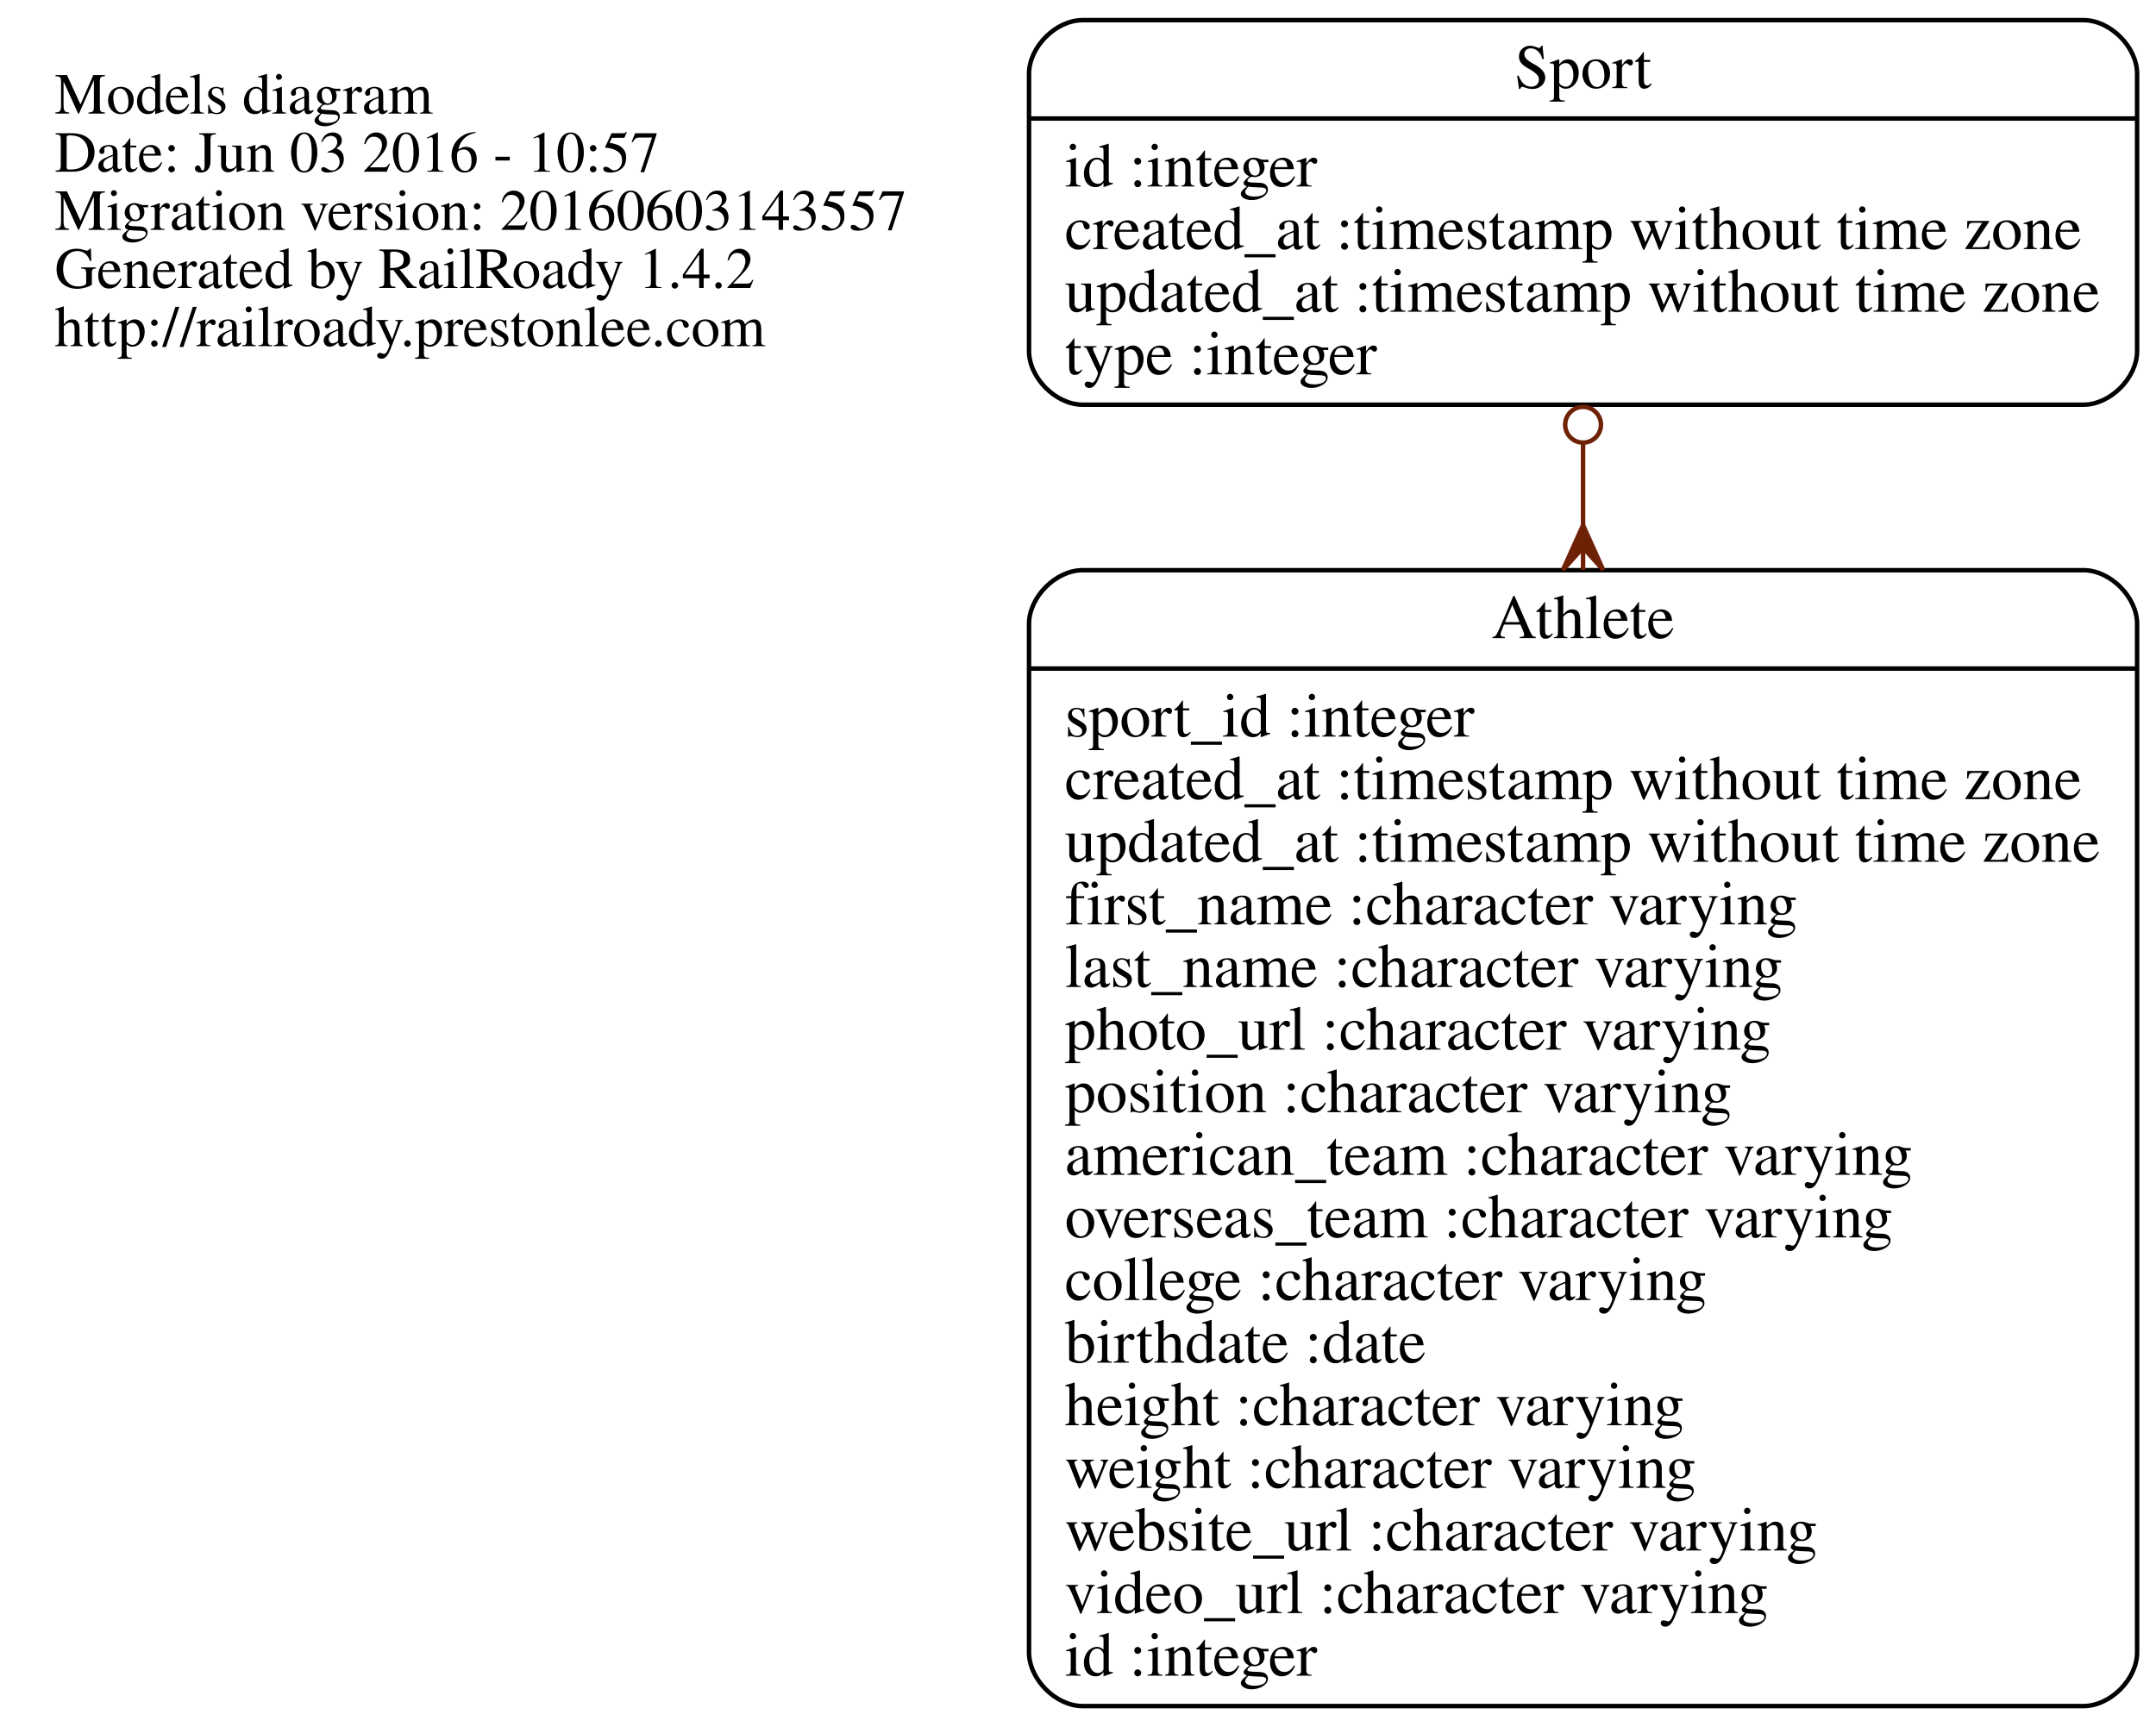
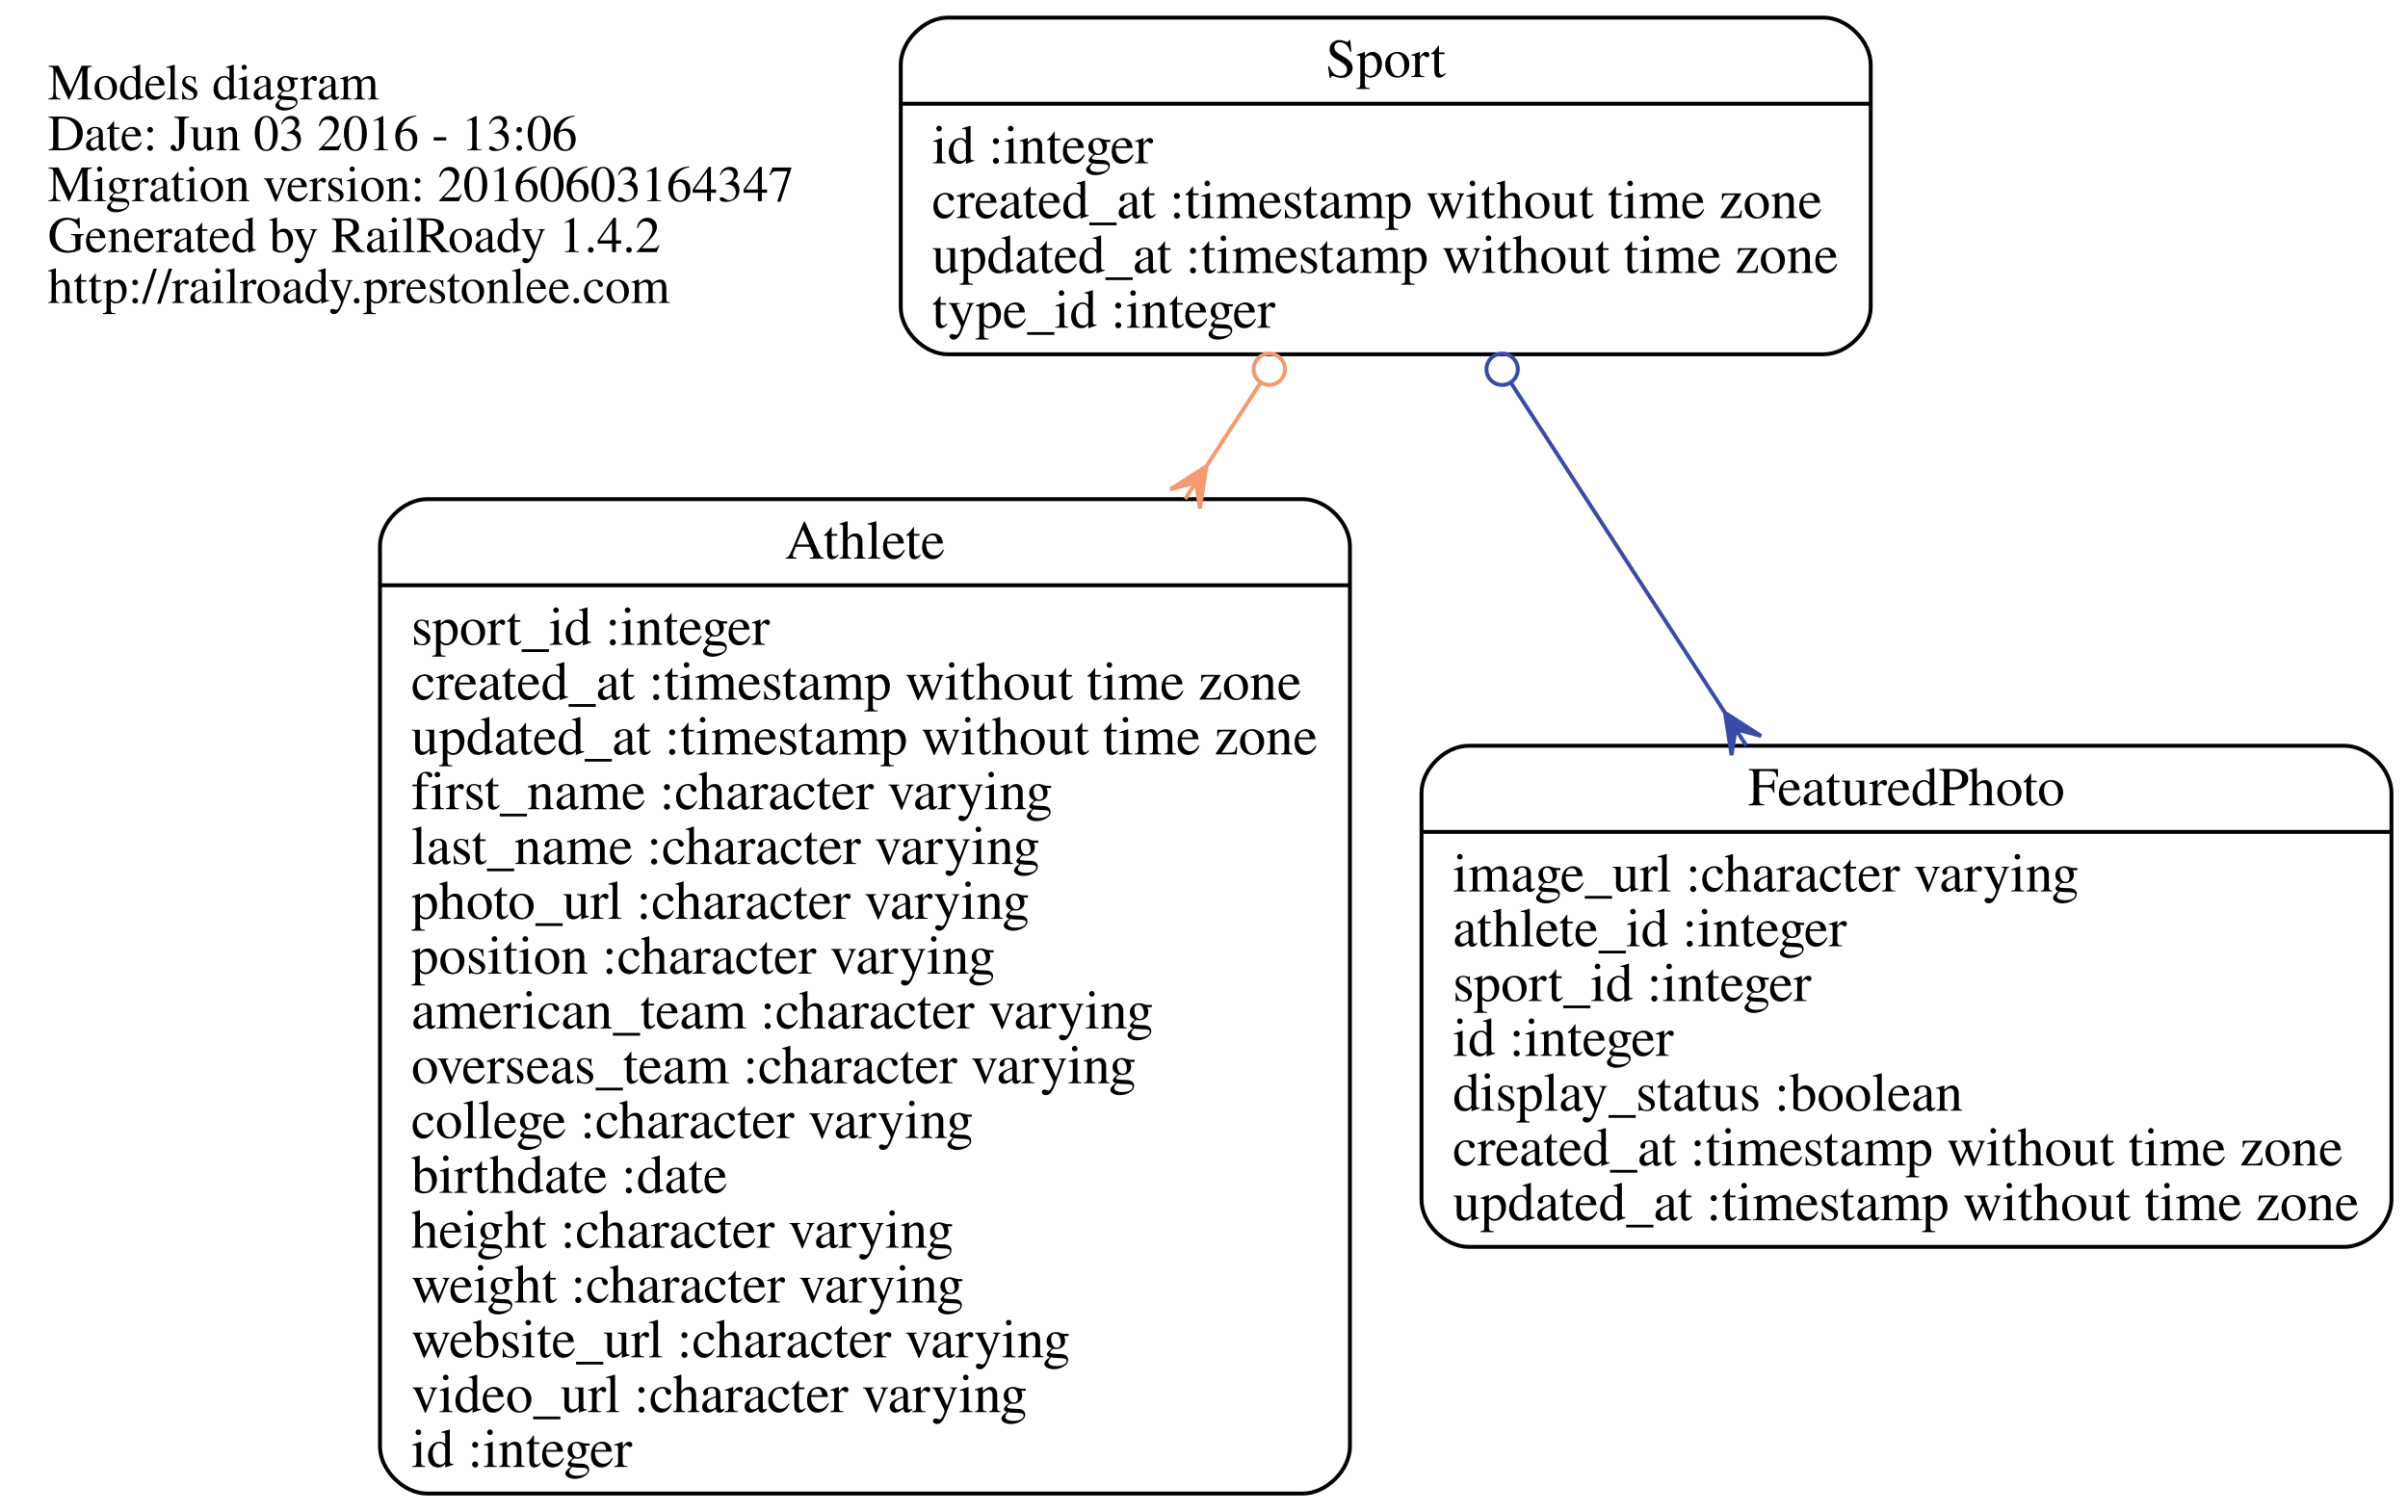
- <svg xmlns="http://www.w3.org/2000/svg" width="482pt" height="386pt" viewBox="0.00 0.00 481.55 386.00">
+ <svg xmlns="http://www.w3.org/2000/svg" width="615pt" height="386pt" viewBox="0.00 0.00 614.55 386.00">
  <g id="graph0" class="graph" transform="scale(1 1) rotate(0) translate(4 382)">
-     <polygon fill="none" stroke="none" points="-4,4 -4,-382 477.55,-382 477.55,4 -4,4" />
+     <polygon fill="none" stroke="none" points="-4,4 -4,-382 610.55,-382 610.55,4 -4,4" />
    <g id="node1" class="node">
      <text text-anchor="start" x="8" y="-356.6" font-family="Times,serif" font-size="13.00">Models diagram</text>
-       <text text-anchor="start" x="8" y="-343.6" font-family="Times,serif" font-size="13.00">Date: Jun 03 2016 - 10:57</text>
-       <text text-anchor="start" x="8" y="-330.6" font-family="Times,serif" font-size="13.00">Migration version: 20160603143557</text>
+       <text text-anchor="start" x="8" y="-343.6" font-family="Times,serif" font-size="13.00">Date: Jun 03 2016 - 13:06</text>
+       <text text-anchor="start" x="8" y="-330.6" font-family="Times,serif" font-size="13.00">Migration version: 20160603164347</text>
      <text text-anchor="start" x="8" y="-317.6" font-family="Times,serif" font-size="13.00">Generated by RailRoady 1.4.2</text>
      <text text-anchor="start" x="8" y="-304.6" font-family="Times,serif" font-size="13.00">http://railroady.prestonlee.com</text>
    </g>
    <g id="node2" class="node">
-       <path fill="none" stroke="black" d="M237.825,-0.5C237.825,-0.5 461.55,-0.5 461.55,-0.5 467.55,-0.5 473.55,-6.5 473.55,-12.5 473.55,-12.5 473.55,-242.5 473.55,-242.5 473.55,-248.5 467.55,-254.5 461.55,-254.5 461.55,-254.5 237.825,-254.5 237.825,-254.5 231.825,-254.5 225.825,-248.5 225.825,-242.5 225.825,-242.5 225.825,-12.5 225.825,-12.5 225.825,-6.5 231.825,-0.5 237.825,-0.5" />
-       <text text-anchor="middle" x="349.688" y="-239.3" font-family="Times,serif" font-size="14.00">Athlete</text>
-       <polyline fill="none" stroke="black" points="225.825,-232.5 473.55,-232.5 " />
-       <text text-anchor="start" x="233.825" y="-217.3" font-family="Times,serif" font-size="14.00">sport_id :integer</text>
-       <text text-anchor="start" x="233.825" y="-203.3" font-family="Times,serif" font-size="14.00">created_at :timestamp without time zone</text>
-       <text text-anchor="start" x="233.825" y="-189.3" font-family="Times,serif" font-size="14.00">updated_at :timestamp without time zone</text>
-       <text text-anchor="start" x="233.825" y="-175.3" font-family="Times,serif" font-size="14.00">first_name :character varying</text>
-       <text text-anchor="start" x="233.825" y="-161.3" font-family="Times,serif" font-size="14.00">last_name :character varying</text>
-       <text text-anchor="start" x="233.825" y="-147.3" font-family="Times,serif" font-size="14.00">photo_url :character varying</text>
-       <text text-anchor="start" x="233.825" y="-133.3" font-family="Times,serif" font-size="14.00">position :character varying</text>
-       <text text-anchor="start" x="233.825" y="-119.3" font-family="Times,serif" font-size="14.00">american_team :character varying</text>
-       <text text-anchor="start" x="233.825" y="-105.3" font-family="Times,serif" font-size="14.00">overseas_team :character varying</text>
-       <text text-anchor="start" x="233.825" y="-91.3" font-family="Times,serif" font-size="14.00">college :character varying</text>
-       <text text-anchor="start" x="233.825" y="-77.3" font-family="Times,serif" font-size="14.00">birthdate :date</text>
-       <text text-anchor="start" x="233.825" y="-63.3" font-family="Times,serif" font-size="14.00">height :character varying</text>
-       <text text-anchor="start" x="233.825" y="-49.3" font-family="Times,serif" font-size="14.00">weight :character varying</text>
-       <text text-anchor="start" x="233.825" y="-35.3" font-family="Times,serif" font-size="14.00">website_url :character varying</text>
-       <text text-anchor="start" x="233.825" y="-21.3" font-family="Times,serif" font-size="14.00">video_url :character varying</text>
-       <text text-anchor="start" x="233.825" y="-7.3" font-family="Times,serif" font-size="14.00">id :integer</text>
+       <path fill="none" stroke="black" d="M104.825,-0.5C104.825,-0.5 328.55,-0.5 328.55,-0.5 334.55,-0.5 340.55,-6.5 340.55,-12.5 340.55,-12.5 340.55,-242.5 340.55,-242.5 340.55,-248.5 334.55,-254.5 328.55,-254.5 328.55,-254.5 104.825,-254.5 104.825,-254.5 98.825,-254.5 92.825,-248.5 92.825,-242.5 92.825,-242.5 92.825,-12.5 92.825,-12.5 92.825,-6.5 98.825,-0.5 104.825,-0.5" />
+       <text text-anchor="middle" x="216.688" y="-239.3" font-family="Times,serif" font-size="14.00">Athlete</text>
+       <polyline fill="none" stroke="black" points="92.825,-232.5 340.55,-232.5 " />
+       <text text-anchor="start" x="100.825" y="-217.3" font-family="Times,serif" font-size="14.00">sport_id :integer</text>
+       <text text-anchor="start" x="100.825" y="-203.3" font-family="Times,serif" font-size="14.00">created_at :timestamp without time zone</text>
+       <text text-anchor="start" x="100.825" y="-189.3" font-family="Times,serif" font-size="14.00">updated_at :timestamp without time zone</text>
+       <text text-anchor="start" x="100.825" y="-175.3" font-family="Times,serif" font-size="14.00">first_name :character varying</text>
+       <text text-anchor="start" x="100.825" y="-161.3" font-family="Times,serif" font-size="14.00">last_name :character varying</text>
+       <text text-anchor="start" x="100.825" y="-147.3" font-family="Times,serif" font-size="14.00">photo_url :character varying</text>
+       <text text-anchor="start" x="100.825" y="-133.3" font-family="Times,serif" font-size="14.00">position :character varying</text>
+       <text text-anchor="start" x="100.825" y="-119.3" font-family="Times,serif" font-size="14.00">american_team :character varying</text>
+       <text text-anchor="start" x="100.825" y="-105.3" font-family="Times,serif" font-size="14.00">overseas_team :character varying</text>
+       <text text-anchor="start" x="100.825" y="-91.3" font-family="Times,serif" font-size="14.00">college :character varying</text>
+       <text text-anchor="start" x="100.825" y="-77.3" font-family="Times,serif" font-size="14.00">birthdate :date</text>
+       <text text-anchor="start" x="100.825" y="-63.3" font-family="Times,serif" font-size="14.00">height :character varying</text>
+       <text text-anchor="start" x="100.825" y="-49.3" font-family="Times,serif" font-size="14.00">weight :character varying</text>
+       <text text-anchor="start" x="100.825" y="-35.3" font-family="Times,serif" font-size="14.00">website_url :character varying</text>
+       <text text-anchor="start" x="100.825" y="-21.3" font-family="Times,serif" font-size="14.00">video_url :character varying</text>
+       <text text-anchor="start" x="100.825" y="-7.3" font-family="Times,serif" font-size="14.00">id :integer</text>
    </g>
    <g id="node3" class="node">
+       <path fill="none" stroke="black" d="M370.825,-63.5C370.825,-63.5 594.55,-63.5 594.55,-63.5 600.55,-63.5 606.55,-69.5 606.55,-75.5 606.55,-75.5 606.55,-179.5 606.55,-179.5 606.55,-185.5 600.55,-191.5 594.55,-191.5 594.55,-191.5 370.825,-191.5 370.825,-191.5 364.825,-191.5 358.825,-185.5 358.825,-179.5 358.825,-179.5 358.825,-75.5 358.825,-75.5 358.825,-69.5 364.825,-63.5 370.825,-63.5" />
+       <text text-anchor="middle" x="482.688" y="-176.3" font-family="Times,serif" font-size="14.00">FeaturedPhoto</text>
+       <polyline fill="none" stroke="black" points="358.825,-169.5 606.55,-169.5 " />
+       <text text-anchor="start" x="366.825" y="-154.3" font-family="Times,serif" font-size="14.00">image_url :character varying</text>
+       <text text-anchor="start" x="366.825" y="-140.3" font-family="Times,serif" font-size="14.00">athlete_id :integer</text>
+       <text text-anchor="start" x="366.825" y="-126.3" font-family="Times,serif" font-size="14.00">sport_id :integer</text>
+       <text text-anchor="start" x="366.825" y="-112.3" font-family="Times,serif" font-size="14.00">id :integer</text>
+       <text text-anchor="start" x="366.825" y="-98.3" font-family="Times,serif" font-size="14.00">display_status :boolean</text>
+       <text text-anchor="start" x="366.825" y="-84.3" font-family="Times,serif" font-size="14.00">created_at :timestamp without time zone</text>
+       <text text-anchor="start" x="366.825" y="-70.3" font-family="Times,serif" font-size="14.00">updated_at :timestamp without time zone</text>
+     </g>
+     <g id="node4" class="node">
      <path fill="none" stroke="black" d="M237.825,-291.5C237.825,-291.5 461.55,-291.5 461.55,-291.5 467.55,-291.5 473.55,-297.5 473.55,-303.5 473.55,-303.5 473.55,-365.5 473.55,-365.5 473.55,-371.5 467.55,-377.5 461.55,-377.5 461.55,-377.5 237.825,-377.5 237.825,-377.5 231.825,-377.5 225.825,-371.5 225.825,-365.5 225.825,-365.5 225.825,-303.5 225.825,-303.5 225.825,-297.5 231.825,-291.5 237.825,-291.5" />
      <text text-anchor="middle" x="349.688" y="-362.3" font-family="Times,serif" font-size="14.00">Sport</text>
      <polyline fill="none" stroke="black" points="225.825,-355.5 473.55,-355.5 " />
      <text text-anchor="start" x="233.825" y="-340.3" font-family="Times,serif" font-size="14.00">id :integer</text>
      <text text-anchor="start" x="233.825" y="-326.3" font-family="Times,serif" font-size="14.00">created_at :timestamp without time zone</text>
      <text text-anchor="start" x="233.825" y="-312.3" font-family="Times,serif" font-size="14.00">updated_at :timestamp without time zone</text>
-       <text text-anchor="start" x="233.825" y="-298.3" font-family="Times,serif" font-size="14.00">type :integer</text>
+       <text text-anchor="start" x="233.825" y="-298.3" font-family="Times,serif" font-size="14.00">type_id :integer</text>
    </g>
    <g id="edge1" class="edge">
-       <path fill="none" stroke="#6f2105" d="M349.688,-282.775C349.688,-276.975 349.688,-270.874 349.688,-264.583" />
-       <ellipse fill="none" stroke="#6f2105" cx="349.688" cy="-287.024" rx="4" ry="4" />
-       <polygon fill="#6f2105" stroke="#6f2105" points="349.688,-264.558 354.188,-254.558 349.688,-259.558 349.688,-254.558 349.688,-254.558 349.688,-254.558 349.688,-259.558 345.188,-254.558 349.688,-264.558 349.688,-264.558" />
+       <path fill="none" stroke="#f49972" d="M317.662,-284.137C313.363,-277.511 308.799,-270.476 304.078,-263.2" />
+       <ellipse fill="none" stroke="#f49972" cx="319.953" cy="-287.668" rx="4" ry="4" />
+       <polygon fill="#f49972" stroke="#f49972" points="303.914,-262.947 302.247,-252.109 301.193,-258.752 298.472,-254.558 298.472,-254.558 298.472,-254.558 301.193,-258.752 294.696,-257.007 303.914,-262.947 303.914,-262.947" />
+     </g>
+     <g id="edge2" class="edge">
+       <path fill="none" stroke="#384bab" d="M381.725,-284.119C398.069,-258.927 418.251,-227.819 436.265,-200.054" />
+       <ellipse fill="none" stroke="#384bab" cx="379.423" cy="-287.668" rx="4" ry="4" />
+       <polygon fill="#384bab" stroke="#384bab" points="436.336,-199.944 445.554,-194.004 439.058,-195.75 441.779,-191.555 441.779,-191.555 441.779,-191.555 439.058,-195.75 438.004,-189.106 436.336,-199.944 436.336,-199.944" />
    </g>
  </g>
</svg>
